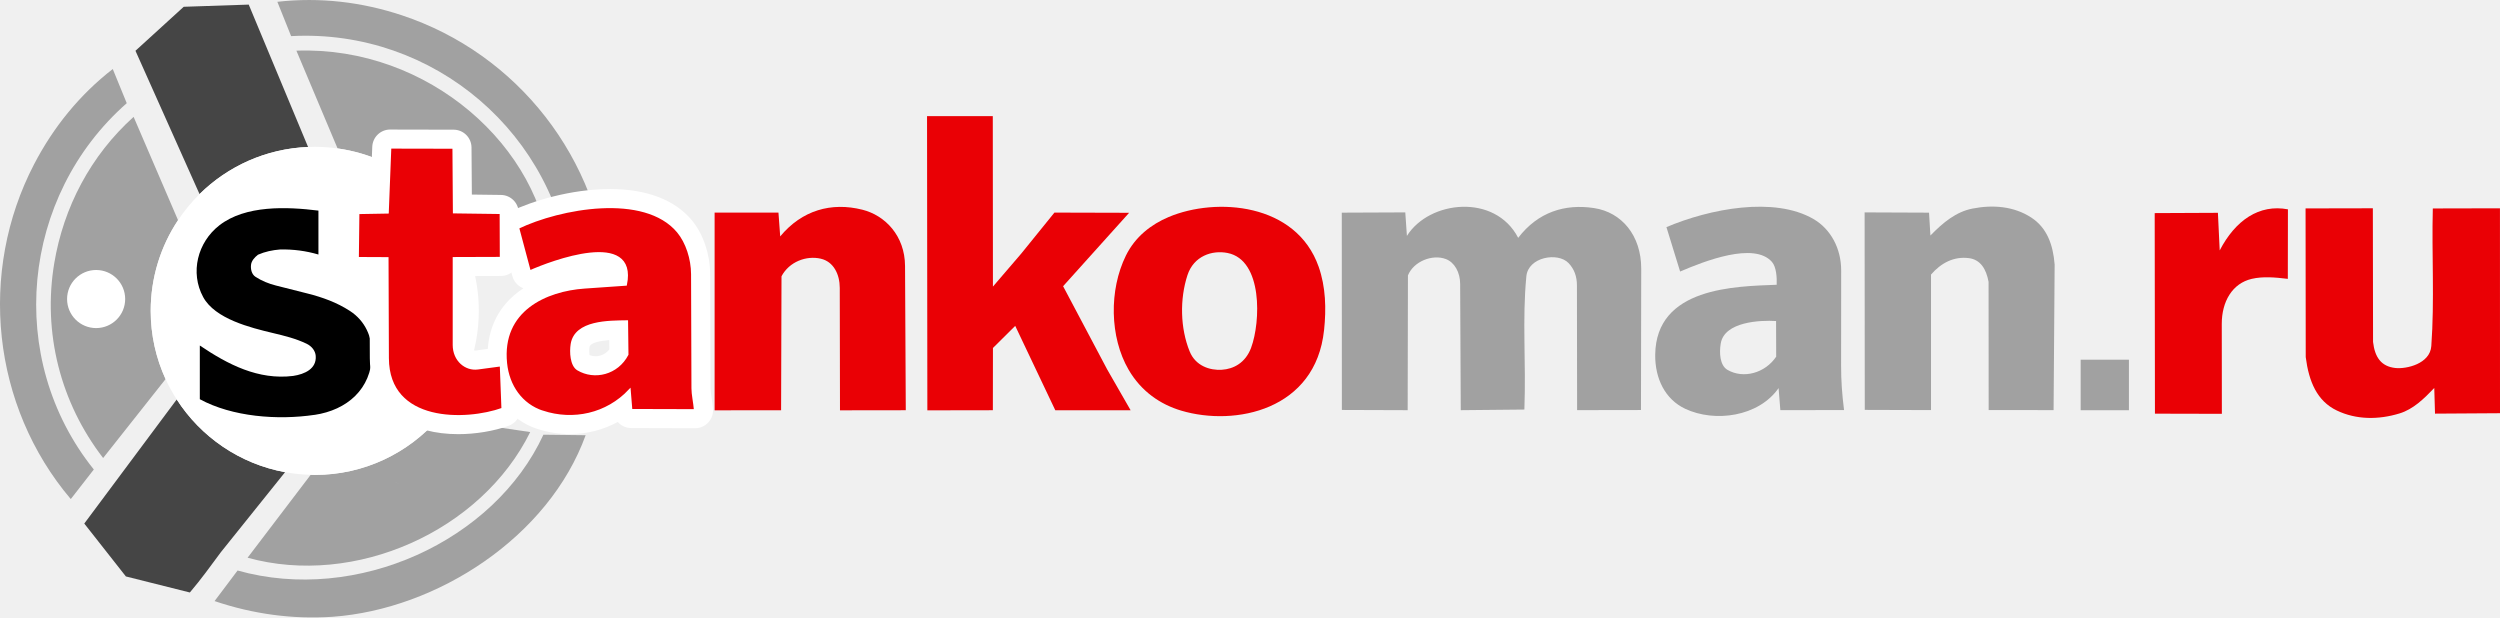
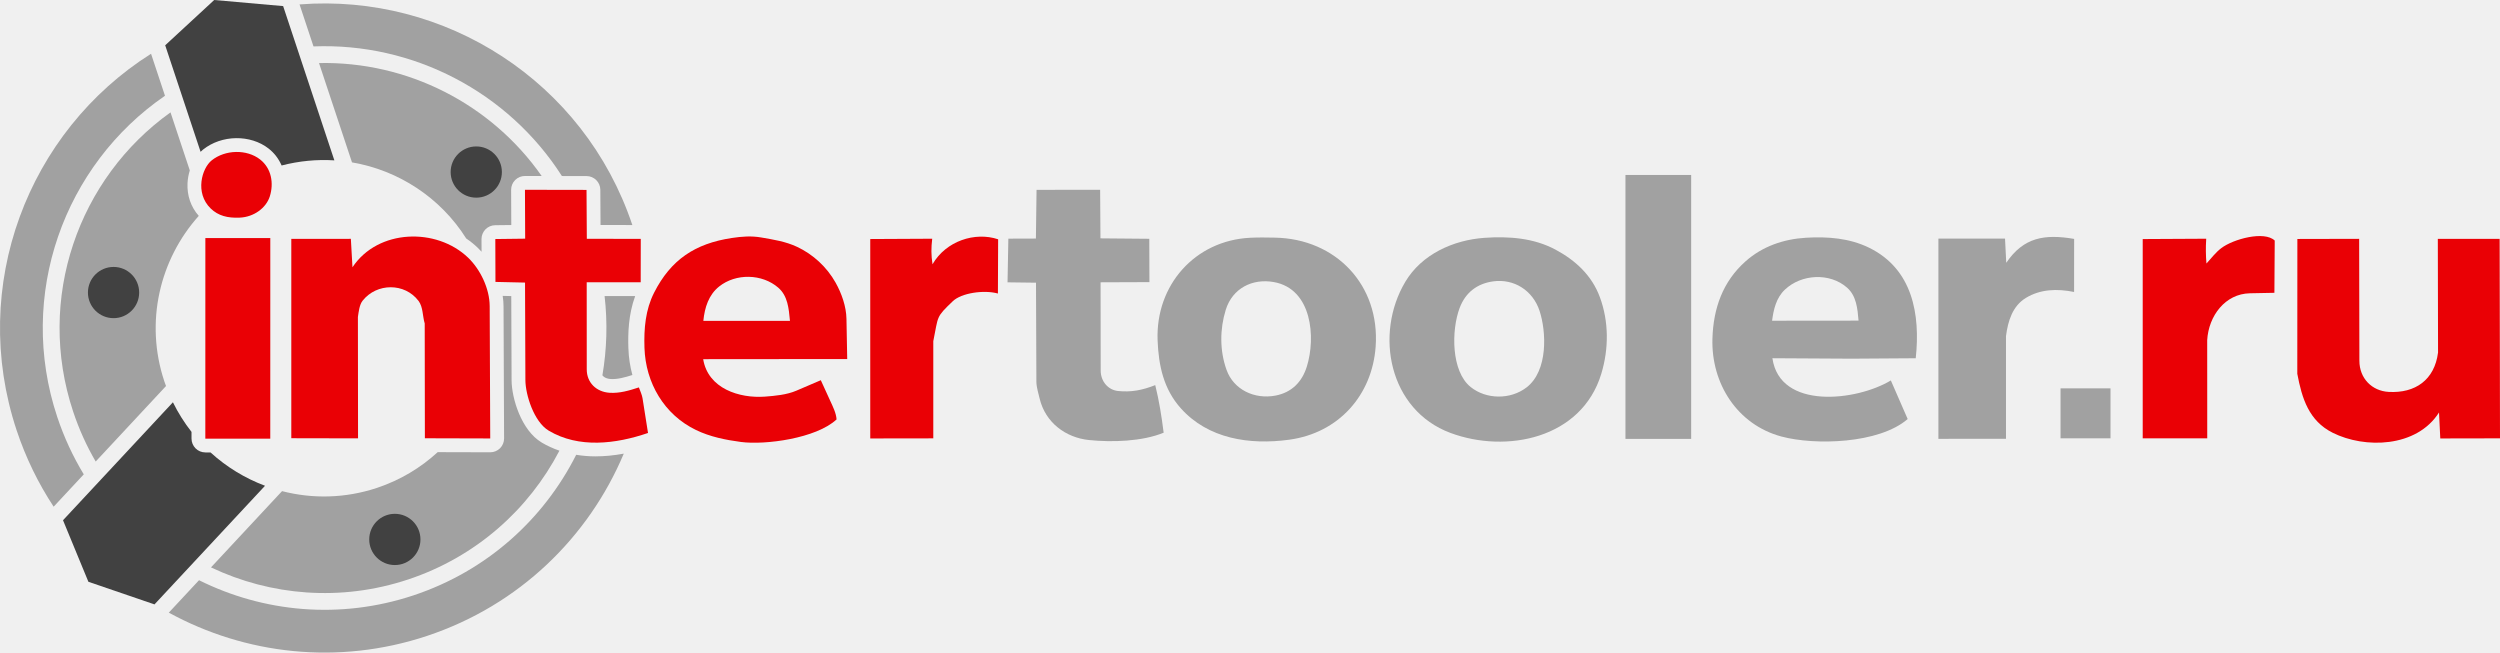
- <svg xmlns="http://www.w3.org/2000/svg" id="a" viewBox="0 0 1113.65 275.05">
-   <path d="M242.07,193.64c-21.88,47.41-83.15,75.43-136.24,60.5l-10.25,13.62c17.27,5.83,34.78,8.16,52.49,7,46.56-3.33,96.35-35.48,112.81-80.89l-18.81-.23Z" fill="#a1a1a1" />
-   <path d="M78.72,177.95l-41.18,55.27,18.53,23.56,28.5,7.15c5.13-6.01,9.24-11.81,13.83-17.97l28.58-35.62c-20.23-3.7-37.54-15.72-48.27-32.39Z" fill="#454545" />
-   <path d="M140.21,211.56c-.61,0-1.22-.03-1.82-.05l-28.1,36.93c47.8,13.24,104.11-11.81,125.9-55.98l-40.88-6c-13.4,15.37-33.1,25.1-55.1,25.1ZM175.34,214.84c.92.12,1.81.34,2.68.65-.86-.3-1.75-.51-2.68-.65Z" fill="#a1a1a1" />
-   <path d="M210.98,120.18l34.26-4.61c-3.83-49.87-54.27-95.13-113.21-93l18.34,43.54c29.46,4.1,53.31,25.75,60.61,54.06Z" fill="#a1a1a1" />
-   <path d="M79.31,98.08l-19.79-46.02c-19.11,17.19-31.2,40.21-35.37,65.29-5.11,30.74,2.63,61.83,21.79,86.68l27.81-35.15c-4.24-9.26-6.63-19.55-6.63-30.4,0-14.94,4.49-28.83,12.19-40.4Z" fill="#a1a1a1" />
-   <path d="M110.8,2.05l-28.96.97-21.5,19.6,28.54,63.84c12.54-12.37,29.53-20.24,48.35-20.99L110.8,2.05Z" fill="#454545" />
-   <path d="M195.3,186.46c11.19-12.84,17.99-29.61,17.99-47.98,0-6.32-.8-12.45-2.31-18.3-7.3-28.31-31.15-49.96-60.61-54.06-3.32-.46-6.71-.72-10.16-.72-1,0-1.99.04-2.97.08-18.82.75-35.81,8.62-48.35,20.99-3.57,3.53-6.78,7.42-9.57,11.61-7.69,11.57-12.19,25.46-12.19,40.4,0,10.85,2.38,21.14,6.63,30.4,1.44,3.15,3.11,6.18,4.97,9.07,10.73,16.67,28.04,28.69,48.27,32.39,3.71.68,7.52,1.07,11.4,1.17.61.01,1.21.05,1.82.05,21.99,0,41.7-9.73,55.1-25.1Z" fill="#fff" />
-   <path d="M271.25,125.47l-16.59-2.13c-6.2-63.41-61.33-110.65-124.98-107.25l-6.13-15.29c19.03-2.14,37.62.11,55.35,5.97,51.82,17.13,88.33,64.12,92.34,118.7Z" fill="#a1a1a1" />
-   <path d="M41.79,209.14l-10.26,13.18C-3.63,180.87-9.85,121.24,15.22,73.1c8.58-16.48,20.29-30.94,35.01-42.35l6.23,15.22C9.47,87.28,2.14,159.71,41.79,209.14Z" fill="#a1a1a1" />
-   <circle cx="42.82" cy="133.21" r="12.94" fill="#fff" />
-   <path d="M140.11,184.8c-16.42,2.44-36.65.89-51.1-6.97v-23.92c12.56,8.49,26.1,15.47,41.57,13.55,5.2-.78,10.51-3.2,10.06-8.94-.18-2.25-1.74-4.28-4.06-5.4-4.76-2.29-9.77-3.52-14.98-4.76-10.03-2.39-25.8-6.29-31.09-16.02-5.93-10.92-2.51-24.4,7.2-31.96,11.66-9.07,30.08-8.31,44.14-6.56v19.56c-5.73-1.67-11.17-2.34-16.97-2.26-3.56.29-6.75.95-9.97,2.35-1.63,1.26-2.88,2.8-3.08,4.44-.24,1.97.26,4.27,1.97,5.39,2.76,1.8,5.88,3.07,9.09,3.88l14.15,3.58c6.69,1.69,13.05,4,18.79,7.72,6.85,4.44,10.03,11.61,9.88,19.64-.27,15.17-11.12,24.55-25.61,26.7Z" />
-   <path d="M679.05,182.44l-28.34.28-.27-56.29c-.02-5.07-2.46-9.56-6.39-11.04-5.97-2.25-14.33,1.02-16.87,7.29l-.12,60.04-29.31-.1-.04-87.89,28.29-.12.72,10.48c9.92-15.85,39.27-19.02,49.57.86,8.88-11.6,20.92-15.22,33.82-13.26,12.18,1.85,21.02,12.08,20.99,27.05l-.11,62.91-28.45.05-.08-55.58c0-3.83-1.1-7.17-3.73-9.93-4.77-5-17.97-2.73-18.8,5.9-1.89,19.68-.09,37.95-.88,59.35h0Z" fill="#a1a1a1" />
-   <path d="M876.97,114.98c-6.59-.82-12.27,2.12-16.78,7.32v60.38l-29.51-.09-.07-87.98,28.7.12.61,10.19c5.54-5.7,11.34-10.56,18.75-12.01,9.03-1.77,18.39-1.09,26.21,4.02,6.89,4.5,9.67,11.95,10.38,20.9l-.47,64.86-28.92-.03-.04-57.1c-1.03-5.63-3.54-9.93-8.86-10.59h0Z" fill="#a1a1a1" />
-   <path d="M750.64,182.07c-8.92-4.21-13.41-13.47-13.31-23.99.29-30.19,35.69-30.5,54.11-31.23.12-3.1-.09-7.87-2.12-10.19-7.92-9.04-30.07-.35-40.89,4.3l-6.1-19.79c19.35-8.2,48.01-13.75,65.49-3.61,7.62,4.42,12.35,13.02,12.35,22.89l-.03,42.46c0,6.62.38,12.32,1.31,19.76l-28.38.03-.78-9.82c-8.9,12.77-28.42,15.44-41.65,9.2h0ZM791.22,158.88l-.05-15.87c-6.9-.44-23.01.21-24.65,10-.69,4.1-.43,9.77,3.02,11.76,7.1,4.1,16.74,1.45,21.68-5.89Z" fill="#a1a1a1" />
-   <rect x="926.85" y="160.23" width="21.5" height="22.51" fill="#a1a1a1" />
-   <polygon points="493.2 164.56 503.65 182.76 470.1 182.77 452.24 145.16 442.32 155.01 442.28 182.74 413.1 182.79 412.96 51.74 442.25 51.74 442.31 127.67 454.96 112.92 469.71 94.7 502.98 94.79 473.57 127.5 493.2 164.56" fill="#ea0005" />
-   <path d="M271.7,92.21c12.19,0,23.59,2.95,30.3,10.98,3.97,4.76,6.32,12.11,6.35,18.95l.17,50.85c0,2.73.79,6.06,1.11,9.77l-28.43-.08-.72-8.82c-7.2,7.67-16.82,11.5-26.65,11.5-4.05,0-8.13-.65-12.09-1.95v.02c-9.48-3.11-15.31-11.51-16.34-21.6-2.42-23.76,17.92-32.6,35.01-33.78l18.39-1.28c2.16-10.64-3.78-13.96-12-13.96-10.77,0-25.44,5.71-30.82,8.13l-5.2-19.49c10.17-4.9,26.13-9.24,40.92-9.24M265.27,166.68c5.58,0,11.18-2.98,14.2-8.77l-.18-14.74c-7.97.14-22.94-.12-24.58,10.16-.54,3.38-.3,9.4,2.73,11.21,2.41,1.43,5.12,2.14,7.83,2.14M271.7,84.21c-17.39,0-34.78,5.4-44.39,10.03-3.46,1.67-5.25,5.56-4.26,9.27l5.2,19.49c.6,2.27,2.17,4.15,4.29,5.16.2.1.41.18.61.26-3.1,2.03-5.81,4.39-8.03,7.03-6.1,7.24-8.75,16.64-7.68,27.19,1.38,13.55,9.74,24.43,21.81,28.39.19.06.39.12.58.17,4.57,1.44,9.28,2.16,14,2.16,7.63,0,14.91-1.87,21.36-5.4,1.47,1.67,3.61,2.71,5.99,2.72l28.43.08s.02,0,.02,0c2.24,0,4.37-.94,5.89-2.58,1.52-1.65,2.28-3.87,2.08-6.1-.16-1.83-.41-3.52-.63-5.02-.23-1.59-.45-3.09-.45-4.07l-.17-50.88c-.04-8.95-3.11-17.93-8.21-24.05-7.57-9.07-20.17-13.86-36.44-13.86h0ZM262.62,158.2c-.15-.9-.22-2.33-.01-3.6.31-1.92,4.6-2.75,8.78-3.11l.05,4.17c-1.53,1.92-3.74,3.03-6.17,3.03-.92,0-1.82-.17-2.65-.49h0Z" fill="#fff" />
-   <path d="M173.82,65.7l28.22.06.2,28.8,20.83.28.07,20.09-20.98.07v38.66c0,6.35,4.57,10.52,9.5,10.52.39,0,.78-.03,1.17-.08l10.29-1.38h0s.74,19.42.74,19.42c-5.24,1.89-12.42,3.26-19.74,3.26-15.35,0-31.32-6.02-31.39-25.87l-.16-44.49-13.22-.06.24-20.11,13.09-.23,1.13-28.94M173.82,57.7c-4.3,0-7.83,3.39-7.99,7.69l-.84,21.39-5.53.1c-4.33.08-7.81,3.58-7.86,7.9l-.24,20.11c-.03,2.13.8,4.19,2.3,5.71s3.53,2.38,5.67,2.39l5.28.02.13,36.55c.05,14.83,7.37,22.86,13.5,26.99,6.66,4.48,15.61,6.85,25.89,6.85,7.69,0,15.87-1.36,22.45-3.73,3.28-1.18,5.41-4.35,5.28-7.83l-.74-19.43c-.12-3.17-2.11-5.97-5.06-7.14-.95-.38-1.95-.56-2.93-.56-.48,0-.96.04-1.43.13l-9.93,1.33s-.07,0-.11,0c-.62,0-1.5-.78-1.5-2.53v-30.67l13.01-.04c2.12,0,4.15-.86,5.65-2.36,1.5-1.51,2.33-3.54,2.32-5.67l-.07-20.09c-.02-4.37-3.53-7.91-7.89-7.97l-12.99-.17-.15-20.96c-.03-4.39-3.59-7.94-7.98-7.94l-28.22-.06s-.01,0-.02,0h0Z" fill="#fff" />
-   <path d="M589.81,147.08c-3.72,35.53-39.47,43.01-63.6,35.85-9.29-2.76-17.82-8.53-23.47-18.25-8.44-14.52-8.74-35.49-1.2-50.82,4.14-8.42,11.27-13.91,19.08-17.2,21.12-8.89,56.79-6.3,66.79,22.17,3.16,9,3.42,18.68,2.41,28.25h0ZM557.33,154.87c4.23-11.33,5.28-39-10.47-42.17-6.96-1.4-15.12,1.39-17.89,9.86-3.49,10.7-3.23,23.65.98,34,2.62,6.45,9,8.48,14.26,8.16s10.58-3.03,13.13-9.85h-.01Z" fill="#ea0005" />
-   <path d="M365.69,115.25c-6.48-1.53-14.15,1.35-17.56,7.83l-.18,59.67-29.62.03v-88.08h28.44l.78,10.61c9.68-11.66,22.75-15.38,36.63-11.89,10.11,2.55,18.91,11.58,18.98,25.08l.33,64.24-29.31.04-.1-54.55c-.01-6.09-2.79-11.65-8.38-12.97h-.01Z" fill="#ea0005" />
-   <path d="M241.73,183.43c-9.48-3.11-15.31-11.51-16.34-21.6-2.42-23.76,17.92-32.6,35.01-33.78l18.39-1.28c5-24.59-33.33-10.09-42.82-5.83l-5.2-19.49c18.55-8.93,56.38-16.03,71.22,1.74,3.97,4.76,6.32,12.11,6.35,18.95l.17,50.85c0,2.73.79,6.06,1.11,9.77l-28.43-.08-.72-8.82c-10.17,10.82-25.15,14.01-38.74,9.55v.02ZM279.46,157.91l-.18-14.74c-7.97.14-22.94-.12-24.58,10.16-.54,3.38-.3,9.4,2.73,11.21,7.36,4.38,17.54,1.97,22.03-6.63Z" fill="#ea0005" stroke="#fff" stroke-miterlimit="10" />
-   <path d="M223.13,162.71l.74,19.43c-16.23,5.85-51.03,6.71-51.13-22.61l-.16-44.49-13.22-.06.24-20.11,13.09-.23,1.13-28.94,28.22.06.2,28.8,20.83.28.07,20.09-20.98.07v38.66c.01,6.85,5.31,11.16,10.67,10.44l10.29-1.38h.01Z" fill="#ea0005" stroke="#fff" stroke-miterlimit="10" />
-   <path d="M1113.63,92.8l.02,91.27-28.95.19-.33-11.43c-4.67,4.88-9.36,9.45-15.42,11.32-9.4,2.89-19.3,2.89-28.02-1.3-8.8-4.23-12.43-12.89-13.82-23.77l-.07-66.24,29.97-.06.09,59.53c.79,6.8,3.58,10.92,9.94,11.62,4.91.54,15.44-1.86,16.01-9.77,1.48-20.63.14-40.53.67-61.3l29.92-.07h-.01Z" fill="#ea0005" />
-   <path d="M989.75,184.34l-29.81-.07-.11-89.34,28.16-.13.8,16.75c6.96-13.41,17.6-20.73,30.39-18.3l-.05,30.97c-5.67-.68-11.08-1.16-16.07,0-8.68,2.02-13.36,10.16-13.35,20.03l.04,40.09Z" fill="#ea0005" />
+ <svg xmlns="http://www.w3.org/2000/svg" id="a" viewBox="0 0 1086.32 283.57">
+   <g>
+     <path d="M86.38,93.81c-3.41-3.84-5.15-8.8-4.9-14.16.09-1.91.44-3.8.99-5.6l-8.38-25.22c-40.02,28.58-58.62,80.88-42.31,130,2.56,7.71,5.86,14.97,9.8,21.72l28.44-30.53,2.12-2.28c-.25-.69-.52-1.37-.75-2.08-8.57-25.8-1.95-52.96,14.98-71.86Z" fill="#a1a1a1" />
+     <path d="M235.37,192.28c-8.87-5.29-13.04-19.27-13.07-27.06l-.14-36.57-3.73-.08c.23,1.5.37,2.99.37,4.45l.24,57.49c0,1.6-.62,3.13-1.75,4.26-1.13,1.13-2.65,1.76-4.25,1.76h-.02l-22.83-.06c-7.38,6.78-16.26,12.16-26.39,15.53-13.85,4.6-28.09,4.81-41.24,1.41l-2.28,2.44-28.6,30.7c25.87,12.28,56.33,14.99,85.66,5.25,29.52-9.81,52.41-30.41,65.75-55.97-2.72-.93-5.3-2.1-7.73-3.55Z" fill="#a1a1a1" />
+     <path d="M152.96,70.56c20.21,3.44,38.45,15.32,49.64,33.08,1.79,1.2,3.47,2.56,5.02,4.05.56.54,1.1,1.11,1.63,1.7l-.02-5.51c0-3.29,2.64-5.98,5.93-6.02l7.01-.08-.07-15.29c0-1.6.62-3.13,1.75-4.26,1.13-1.13,2.65-1.76,4.25-1.76h7.27c-21.98-31.4-58.46-49.88-96.75-49.07l13.31,40.08,1.03,3.09Z" fill="#a1a1a1" />
+     <path d="M71.69,41.61l-6.06-18.25C12.11,57.17-13.63,124.21,7.23,186.99c3.99,12,9.44,23.1,16.08,33.18l13.09-14.05c-4.68-7.71-8.57-16.06-11.54-24.99-17.6-52.97,3.01-109.44,46.83-139.52Z" fill="#a1a1a1" />
+     <path d="M244.17,76.49l10.7.02c3.29,0,5.97,2.67,5.99,5.96l.09,15.29,13.82.03C253.82,35.18,193.18-3.01,130.16,1.92l6.06,18.25c43.21-1.72,84.56,19.74,107.95,56.33Z" fill="#a1a1a1" />
+     <path d="M273.05,151.38c-.21-6.49,0-14.65,2.95-22.74h-13.29c1.34,11.64.97,23.23-.95,34.45.98,1.25,2.62,1.54,3.49,1.6,2.96.2,6.19-.67,9.54-1.74-1-3.71-1.61-7.58-1.73-11.56Z" fill="#a1a1a1" />
+     <path d="M258.86,198.31c-2.94,0-5.76-.24-8.49-.69-14.06,27.9-38.74,50.47-70.73,61.09-31.97,10.62-65.21,7.32-93.16-6.59l-13.13,14.09c33.15,18.13,73.46,22.98,112.15,10.13,40.18-13.35,70.33-43.03,85.55-79.22-4.22.78-8.29,1.18-12.18,1.18Z" fill="#a1a1a1" />
+     <path d="M123.03,2.65l-29.95-2.65-21.3,19.68,15.38,46.29c.35-.34.7-.67,1.07-.97,8.06-6.46,20.58-6.64,28.51-.43,2.5,1.96,4.39,4.49,5.63,7.34,7.65-1.99,15.38-2.7,22.92-2.23L123.03,2.65Z" fill="#414141" />
+     <path d="M89.22,196.59c-1.59,0-3.12-.63-4.24-1.76s-1.76-2.65-1.76-4.24v-2.92c-3.09-3.95-5.81-8.24-8.08-12.87l-47.76,51.26,11.03,26.74,28.72,9.83,48.03-51.55c-8.71-3.26-16.76-8.18-23.68-14.48h-2.27Z" fill="#414141" />
+     <circle cx="49.34" cy="127.12" r="11.13" fill="#414141" />
+     <circle cx="171.57" cy="234.4" r="11.13" fill="#414141" />
+     <circle cx="206.95" cy="74.76" r="11.13" fill="#414141" />
+   </g>
+   <g>
+     <path d="M1086.16,103.79l.16,86.68-25.95.05-.55-11.29c-9.74,15.34-32.3,15.78-46.19,8.82-10.37-5.19-13.37-14.91-15.39-25.63l.03-58.58,26.85-.06.1,52.98c.01,7.66,5.47,13.12,12.7,13.53,11.56.66,19.98-5.2,21.48-17.13l-.1-49.36h26.86Z" fill="#ea0005" />
+     <rect x="895.36" y="168.75" width="21.71" height="21.71" fill="#a1a1a1" />
+     <path d="M560.19,191.07c-17.24,2.35-35.19-.37-47.09-13.65-7.49-8.35-9.67-18.61-10.09-29.55-.92-23.91,16.18-43.37,40.24-44.56,3.53-.18,6.96-.12,10.74-.05,26.54.49,45.69,20.65,43.77,47.36-1.52,21.12-16.08,37.53-37.57,40.45ZM554.15,171.91c7.17-1.35,11.62-5.96,13.7-12.61,3.93-12.55,2.35-33.72-14.3-36.73-9.36-1.69-18.04,2.72-20.93,12.07-2.59,8.36-2.66,17.7.35,26.09,3.1,8.65,12.2,12.86,21.18,11.18Z" fill="#a1a1a1" />
+     <path d="M356.67,165.22l4.09,8.96c1.15,2.52,2.58,5.32,2.75,8.07-8.83,8.25-31.01,11.19-41.53,9.8-6.81-.9-13.47-2.27-19.53-5.19-13.85-6.67-21.92-20.49-22.41-35.71-.27-8.44.43-16.56,4.17-23.94,7.29-14.37,17.79-21.38,33.81-23.8,4.31-.65,8.44-.98,12.83-.21,5.29.93,10.48,1.71,15.5,4.06,6.93,3.24,12.93,8.76,16.73,15.54,2.63,4.68,4.63,10.36,4.73,15.7l.33,17.51-62.59.06c2.1,12.82,15.78,17.07,26.76,16.28,4.52-.33,9.61-.82,13.71-2.58l10.64-4.56ZM343.26,139.43c-.51-5.45-.97-10.87-5.07-14.42-7.05-6.11-18.45-6.3-25.7-.52-4.54,3.62-6.28,9.06-6.87,14.94h37.65Z" fill="#ea0005" />
+     <path d="M695.82,162.38c-8.55,28.26-41.33,34.76-65.55,25.74-26.75-9.96-33.14-42.91-19.65-65.63,7.14-12.02,20.9-18.2,34.46-19.15,10.59-.73,21.39.07,30.83,5.13,8.66,4.64,15.79,11.18,19.29,20.69,3.9,10.6,3.91,22.31.62,33.21ZM663.29,168.38c9.52-7.29,8.63-24.4,5.69-33.31s-11.14-14.04-20.13-12.81c-6.97.95-12.04,4.81-14.58,11.52-3.67,9.7-3.74,27.56,4.77,34.39,6.81,5.46,17.28,5.54,24.24.21Z" fill="#a1a1a1" />
+     <path d="M821.62,165.3l7.32,16.78c-12.47,10.8-40.32,11.48-54.79,7.62-19.31-5.16-30.63-23.11-30.05-42.56.39-13.11,4.45-24.77,14.43-33.62,7.28-6.46,16.44-9.64,26.27-10.22,9.46-.56,18.87.19,27.35,4.33,18.98,9.28,22.34,29.03,20.29,48.04l-27.9.19-34.38-.2c3.23,22.56,36.6,18.62,51.46,9.65ZM807.59,139.33c-.44-5.35-.96-10.78-4.98-14.33-7.52-6.63-19.85-5.93-27.03.86-3.8,3.6-4.91,8.63-5.56,13.5l37.57-.04Z" fill="#a1a1a1" />
+     <path d="M505.63,188.02c-9.28,3.84-22.48,4.22-32.5,3.18s-18.87-7.54-21.37-17.98c-.49-2.04-1.41-5.07-1.42-7.28l-.17-43.1-12.37-.16.36-18.98,11.97-.04.28-21.16,27.63-.04.14,21.11,21.22.19.06,18.83-21.23.08.05,38.33c0,4.72,3.21,8.44,7.53,8.9,5.69.6,10.53-.33,16.18-2.56,1.69,6.91,2.72,13.3,3.65,20.69Z" fill="#a1a1a1" />
+     <path d="M279.19,173l2.39,15.14c-14.02,4.8-30.11,6.76-43.14-1.01-6.48-3.86-10.12-15.72-10.14-21.93l-.16-42.41-12.85-.29-.06-18.63,12.97-.16-.09-21.24,26.75.05.13,21.24,23.44.04-.03,18.84h-23.46s.02,37.88.02,37.88c0,5.71,4.11,9.75,9.87,10.15,4.31.3,8.51-.93,12.78-2.33.51,1.3,1.39,3.41,1.58,4.66Z" fill="#ea0005" />
+     <path d="M181.86,130.75c-6-7.94-18.15-7.85-24.31-.07-1.36,1.73-1.7,4.81-2.03,7.05l.06,52.75-29-.06v-86.62s25.88-.02,25.88-.02l.7,12.35c11.08-16.69,36.56-17.35,50.28-4.13,5.23,5.05,9.31,13.33,9.34,21.03l.24,57.49-28.4-.08-.07-49.88c-.98-3.26-.67-7.13-2.69-9.82Z" fill="#ea0005" />
+     <rect x="706.31" y="76.03" width="28.55" height="114.68" fill="#a1a1a1" />
+     <path d="M871.65,190.66l-29.36.03v-87.01s28.95.01,28.95.01l.53,10.5c7.5-11.04,16.57-12.59,29.5-10.38l-.02,23.06c-7.43-1.51-14.7-1.22-20.93,2.57-5.84,3.54-7.8,10.05-8.66,16.59v44.6Z" fill="#a1a1a1" />
+     <path d="M959.09,190.46h-28.02s0-86.58,0-86.58l27.59-.15c-.24,4.05-.19,7.07.1,10.78,2.32-2.54,3.99-4.8,6.4-6.65,5.26-4.03,18.78-7.65,23.27-3.33l-.14,22.7-10.64.21c-10.78.21-17.95,9.85-18.56,20.35l.02,42.66Z" fill="#ea0005" />
+     <path d="M405.54,148.32v42.16s-27.39.04-27.39.04v-86.65s26.92-.14,26.92-.14c-.47,4.09-.48,7.06.13,11.1,5.87-10.14,18.46-14.21,28.52-10.85l-.1,23.56c-6.15-1.69-15.87-.23-19.61,3.35-7.47,7.16-6.18,6.21-8.48,17.41Z" fill="#ea0005" />
+     <rect x="59.76" y="132.91" width="87.15" height="28.22" transform="translate(-43.7 250.34) rotate(-89.99)" fill="#ea0005" />
+     <path d="M104.18,94.57c-5.26.23-9.32-.78-12.63-3.98-6.98-6.77-3.82-17.5.43-20.9,5.88-4.71,15.28-4.92,21.05-.39,4.97,3.9,5.99,10.35,4.22,16.01-1.58,5.04-6.92,9-13.07,9.26Z" fill="#ea0005" />
+   </g>
</svg>
